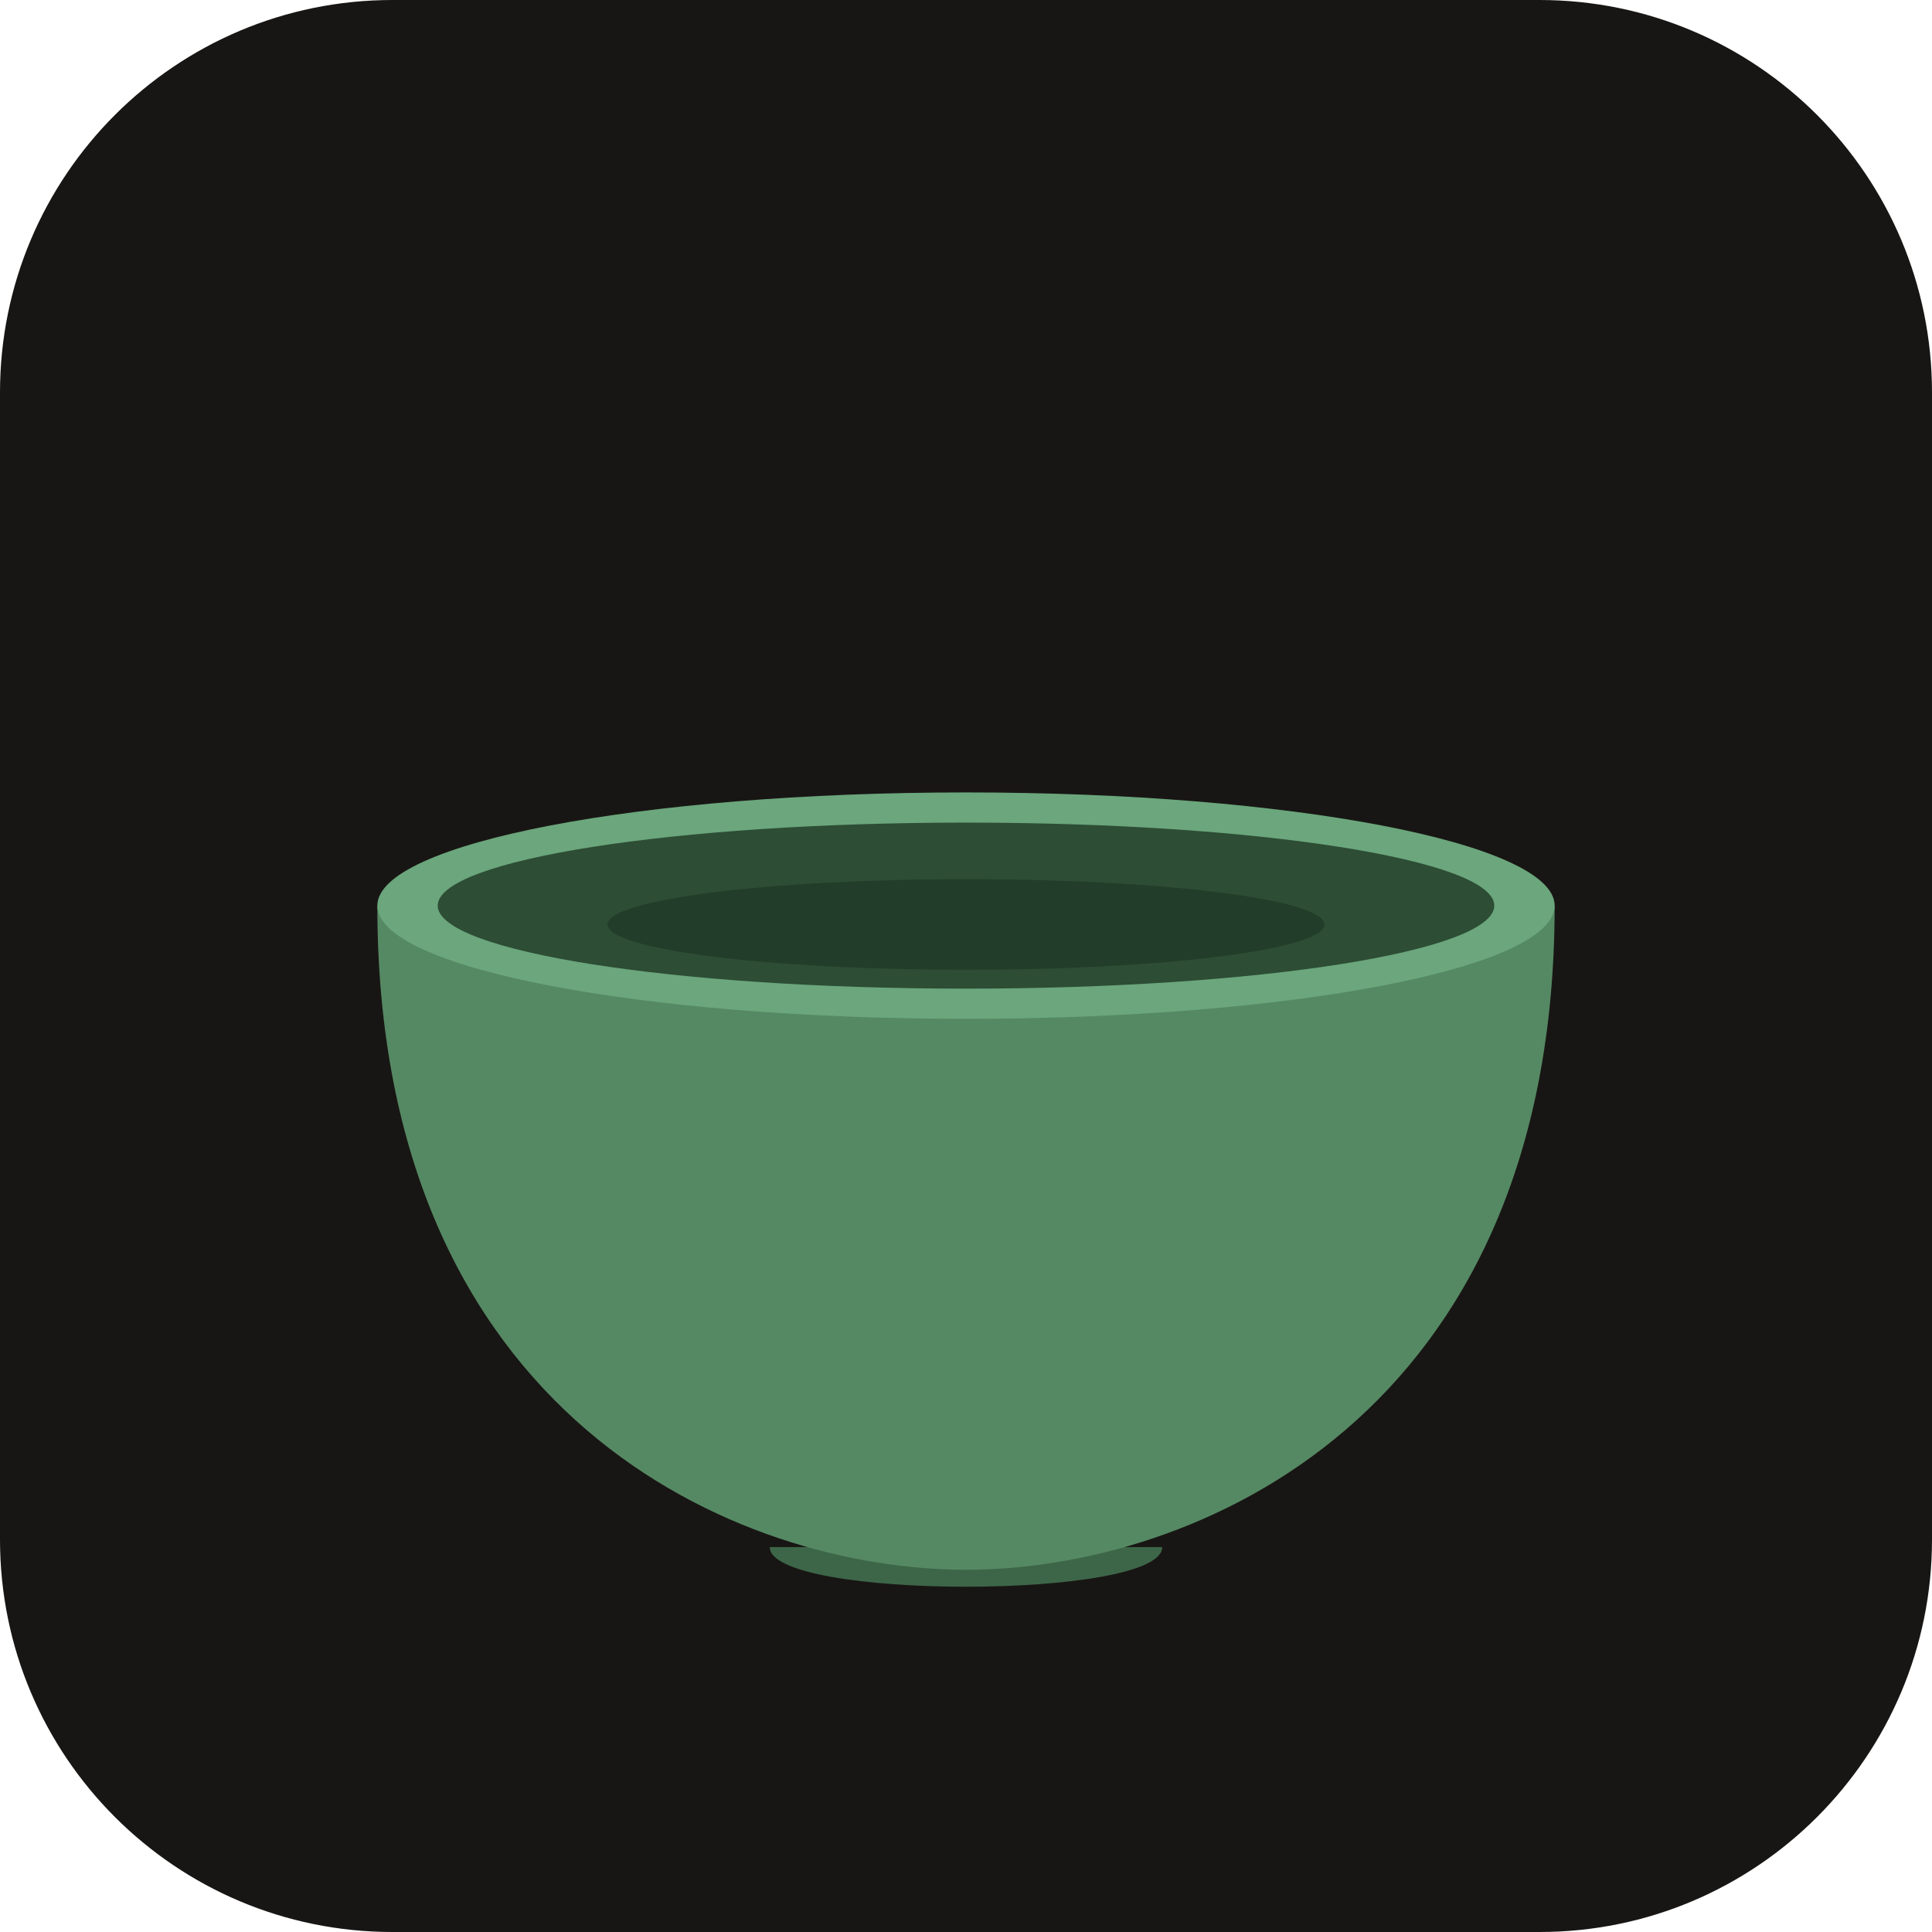
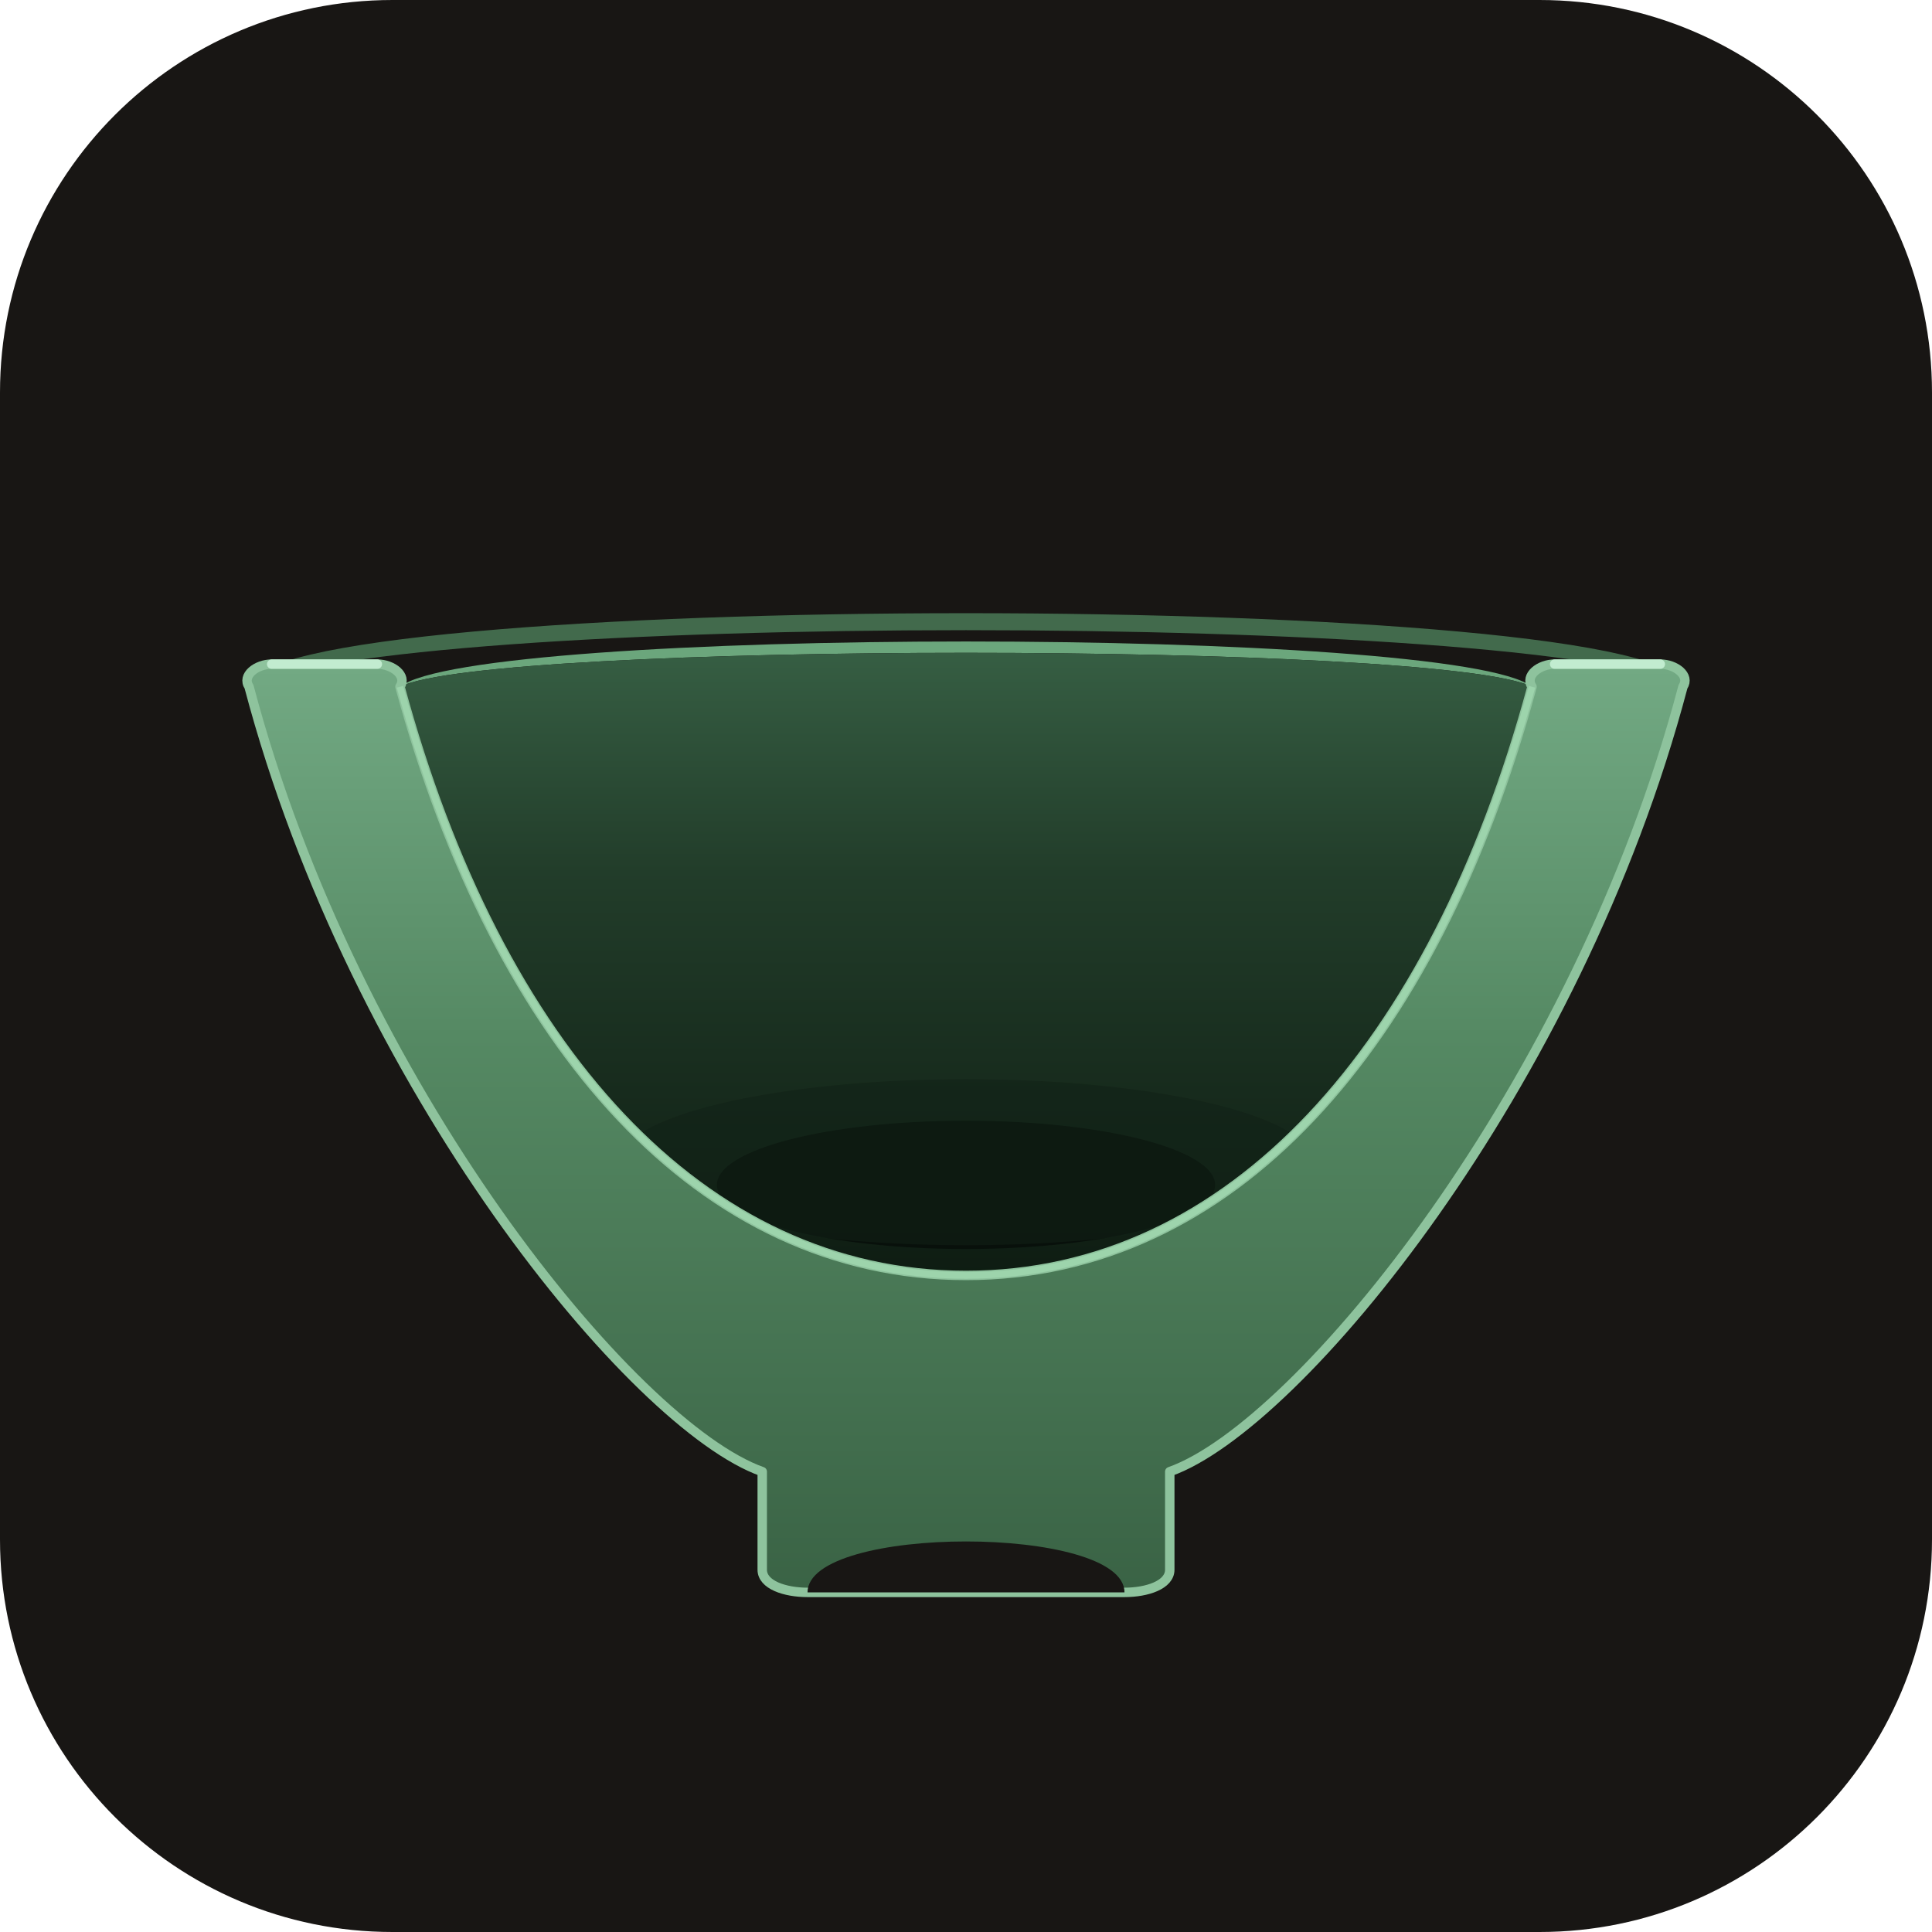
<svg xmlns="http://www.w3.org/2000/svg" viewBox="0 0 512 512" width="512" height="512">
  <rect width="512" height="512" rx="104" fill="#181614" />
-   <path d="M 204 410 C 204 424 308 424 308 410 Z" fill="#3d6648" />
-   <path d="M 100 240 C 100 376 196 416 256 416 C 316 416 412 376 412 240 Z" fill="#558963" />
-   <ellipse cx="256" cy="240" rx="156" ry="30" fill="#6ba67c" />
-   <ellipse cx="256" cy="240" rx="140" ry="22" fill="#2d4d35" />
-   <ellipse cx="256" cy="245" rx="95" ry="12" fill="#1e3624" opacity="0.7" />
+   <defs>
+     <linearGradient id="cavityGrad" x1="0" y1="0" x2="0" y2="1">
+       <stop offset="0%" stop-color="#365e43" />
+       <stop offset="35%" stop-color="#223d2a" />
+       <stop offset="100%" stop-color="#0e1c12" />
+     </linearGradient>
+     <linearGradient id="cutFaceGrad" x1="0" y1="0" x2="0" y2="1">
+       <stop offset="0%" stop-color="#72a983" />
+       <stop offset="40%" stop-color="#558963" />
+       <stop offset="100%" stop-color="#3a6345" />
+     </linearGradient>
+   </defs>
+   <path d="M 66 182            C 66 156, 446 156, 446 182            C 410 162, 102 162, 66 182 Z" fill="#426a4c" />
+   <path d="M 106 182            C 126 166, 386 166, 406 182            C 382 170, 130 170, 106 182 Z" fill="#6ba67c" />
+   <path d="M 106 182            C 130 170, 382 170, 406 182            C 380 278, 326 338, 256 338            C 186 338, 132 278, 106 182 Z" fill="url(#cavityGrad)" />
+   <ellipse cx="256" cy="314" rx="66" ry="17" fill="#07100a" opacity="0.95" />
+   <ellipse cx="256" cy="308" rx="92" ry="22" fill="#112015" opacity="0.55" />
+   <path d="M 66 182            C 64 179, 68 176, 72 176            L 100 176            C 104 176, 108 179, 106 182            C 132 278, 186 338, 256 338            C 326 338, 380 278, 406 182            C 404 179, 408 176, 412 176            L 440 176            C 444 176, 448 179, 446 182            C 418 288, 344 378, 310 390            L 310 416 C 310 420, 304 422, 298 422            L 214 422 C 208 422, 202 420, 202 416            L 202 390            C 168 378, 94 288, 66 182            Z" fill="url(#cutFaceGrad)" stroke="#8ec39d" stroke-width="2.5" stroke-linejoin="round" />
+   <path d="M 214 422 L 298 422 C 298 404, 214 404, 214 422 Z" fill="#181614" />
+   <line x1="72" y1="176" x2="100" y2="176" stroke="#c2ecd0" stroke-width="2.5" stroke-linecap="round" />
+   <line x1="412" y1="176" x2="440" y2="176" stroke="#c2ecd0" stroke-width="2.5" stroke-linecap="round" />
+   <path d="M 106 182 C 132 278, 186 338, 256 338 C 326 338, 380 278, 406 182" fill="none" stroke="#a2d9b2" stroke-width="1.75" opacity="0.75" />
</svg>
